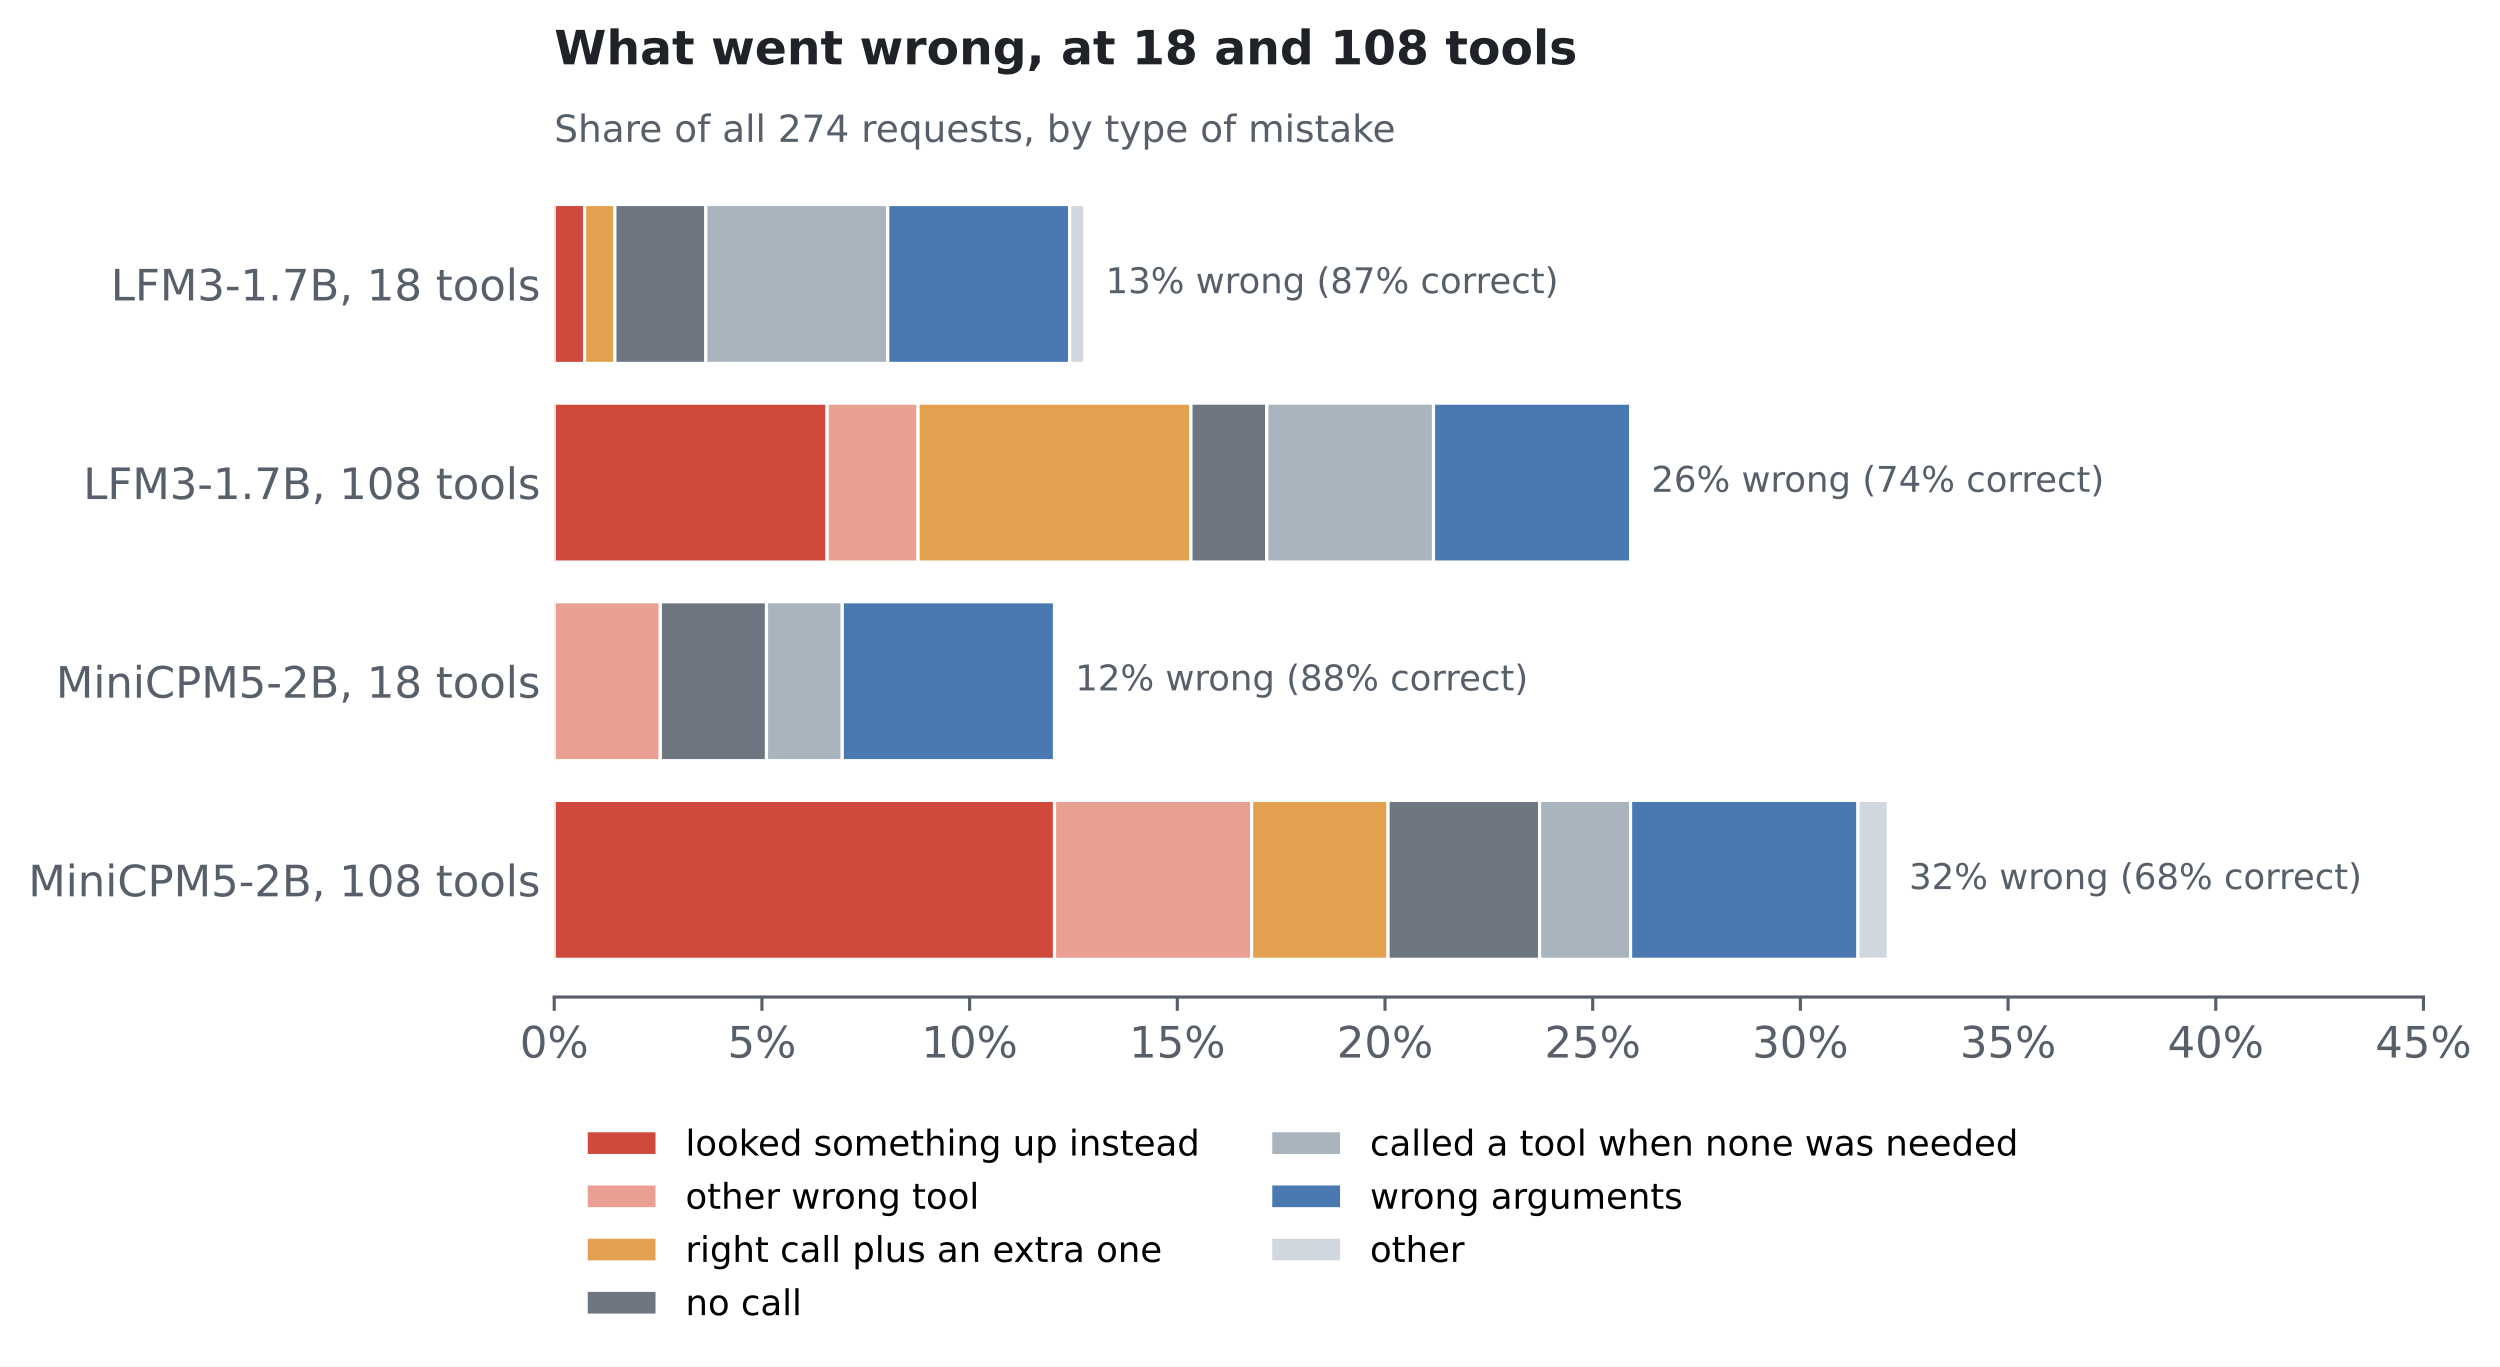
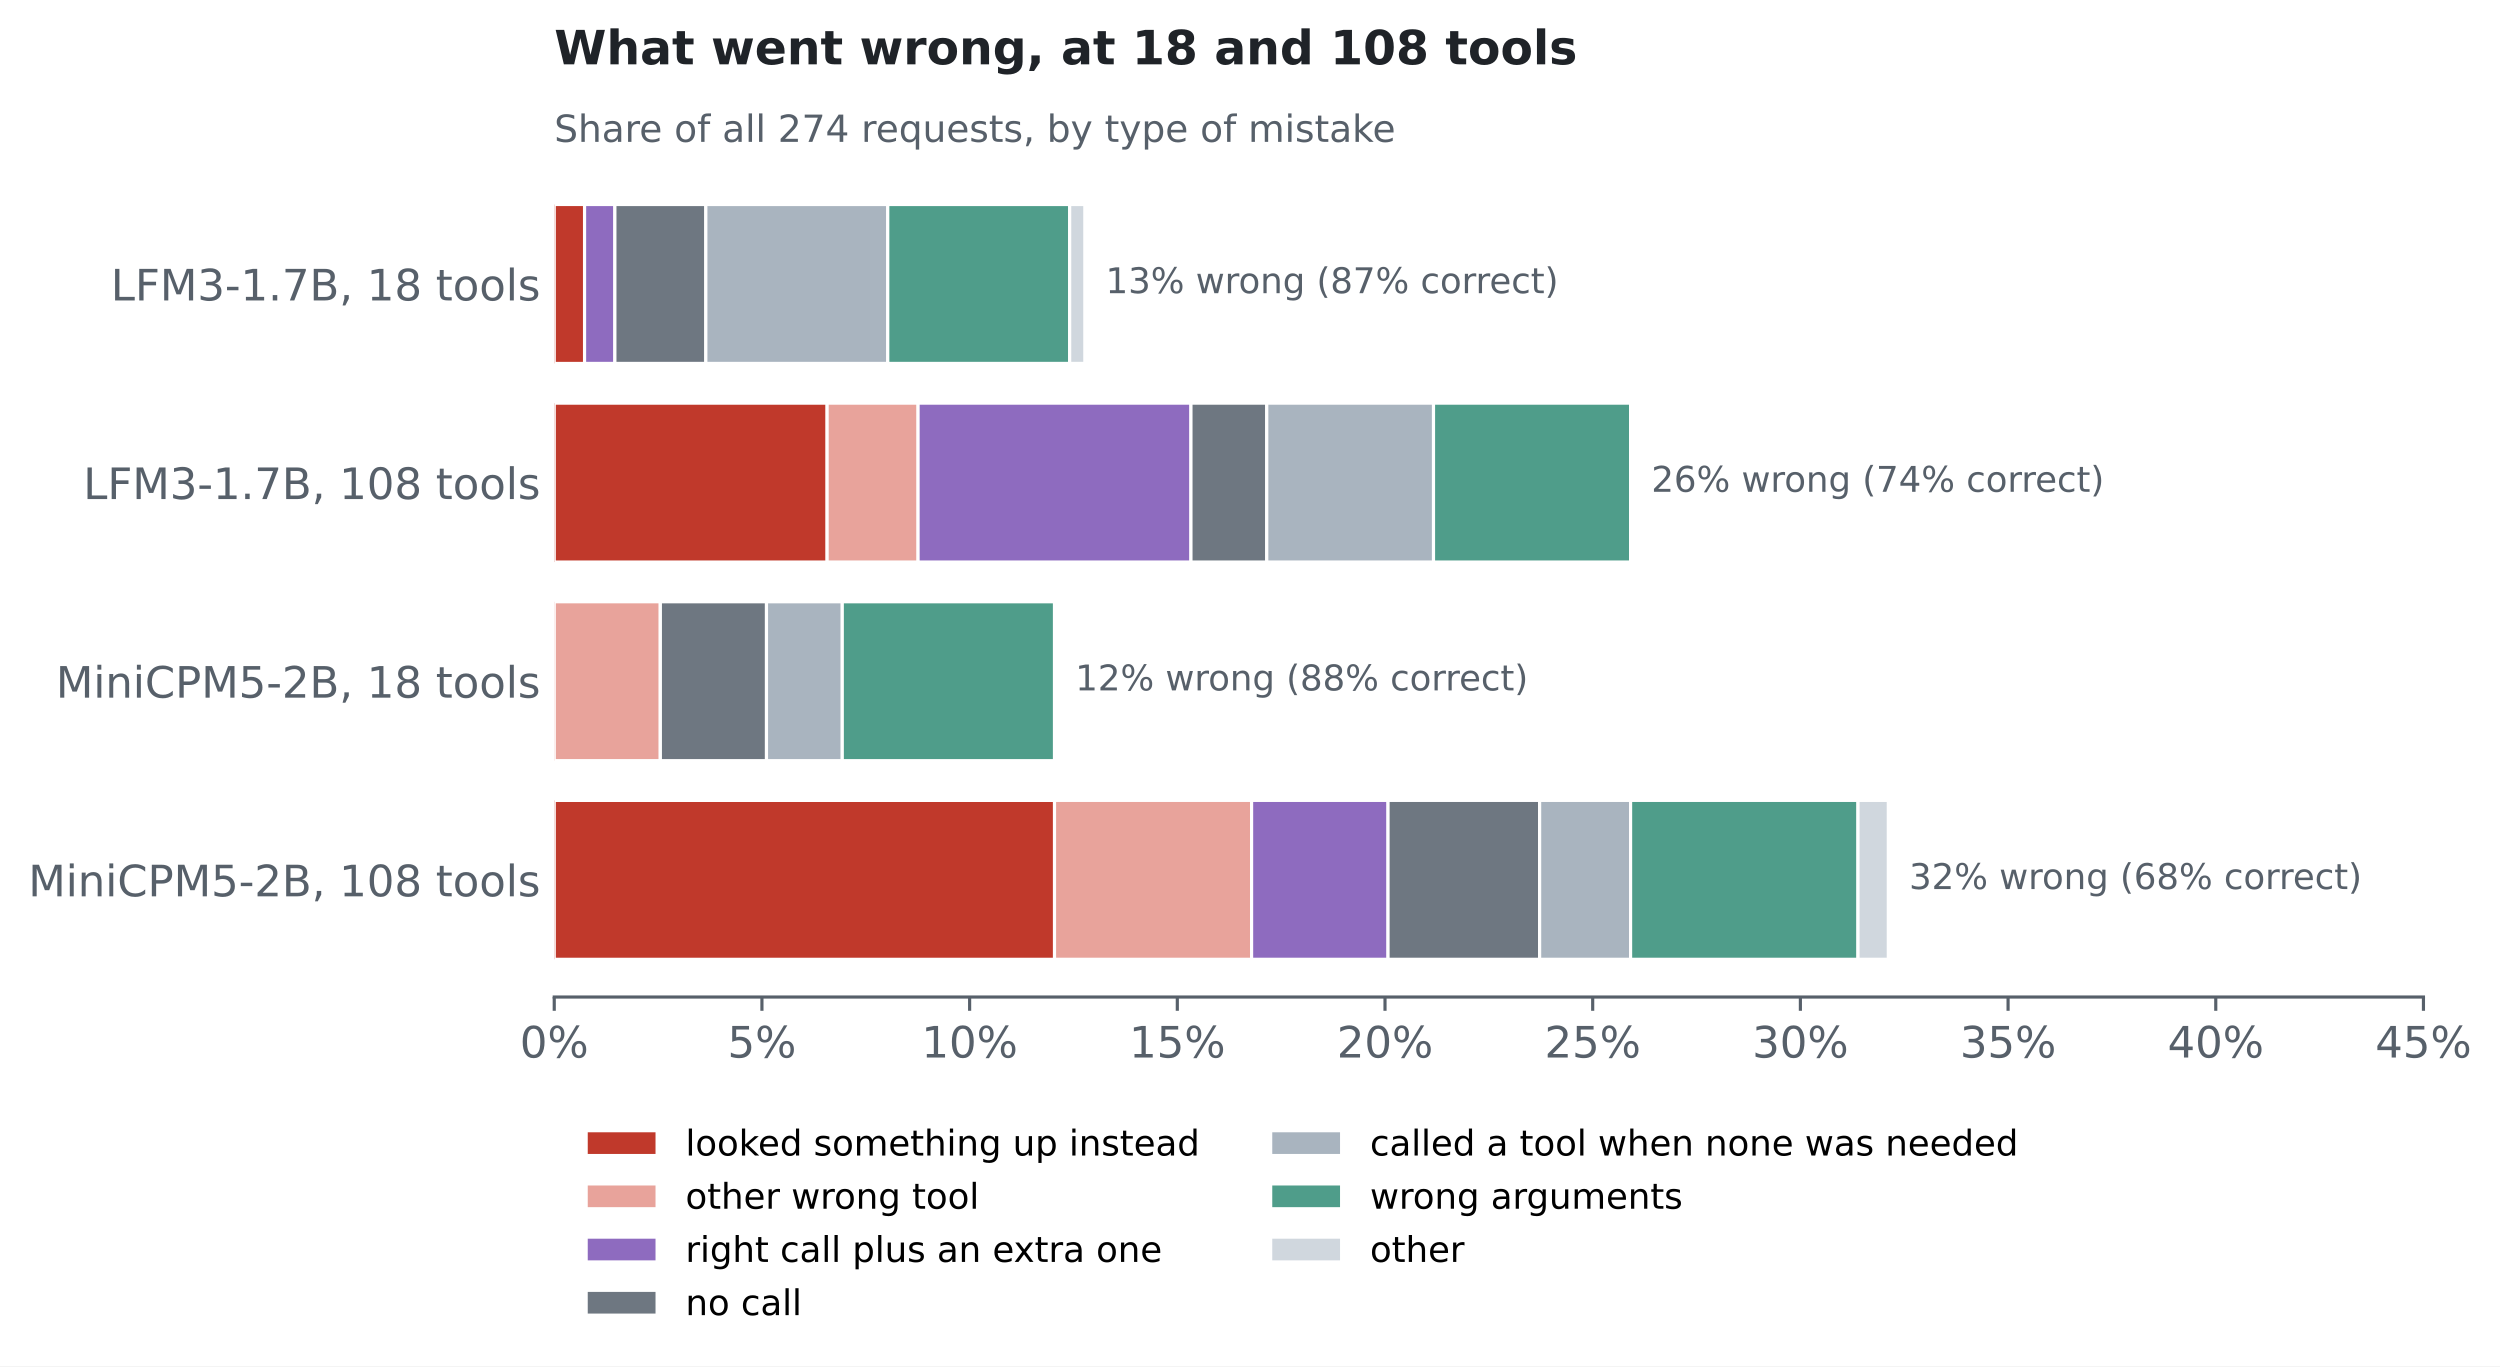
<svg xmlns="http://www.w3.org/2000/svg" xmlns:xlink="http://www.w3.org/1999/xlink" width="634.36pt" height="346.674pt" viewBox="0 0 634.36 346.674" version="1.1">
  <defs>
    <style type="text/css">*{stroke-linejoin: round; stroke-linecap: butt}</style>
  </defs>
  <g id="figure_1">
    <g id="patch_1">
      <path d="M 0 346.674  L 634.36 346.674  L 634.36 0  L 0 0  z " style="fill: #ffffff" />
    </g>
    <g id="axes_1">
      <g id="patch_2">
        <path d="M 140.636 252.99  L 614.936 252.99  L 614.936 42.318  L 140.636 42.318  z " style="fill: #ffffff" />
      </g>
      <g id="patch_3">
-         <path d="M 140.636 243.414  L 267.577 243.414  L 267.577 203.094  L 140.636 203.094  z " clip-path="url(#p91344c0ea4)" style="fill: #cf4a3c; stroke: #ffffff; stroke-width: 0.8; stroke-linejoin: miter" />
+         <path d="M 140.636 243.414  L 267.577 243.414  L 267.577 203.094  L 140.636 203.094  z " clip-path="url(#p2b0222aa79)" style="fill: #c0392b; stroke: #ffffff; stroke-width: 0.8; stroke-linejoin: miter" />
      </g>
      <g id="patch_4">
-         <path d="M 267.577 243.414  L 317.585 243.414  L 317.585 203.094  L 267.577 203.094  z " clip-path="url(#p91344c0ea4)" style="fill: #e9a093; stroke: #ffffff; stroke-width: 0.8; stroke-linejoin: miter" />
+         <path d="M 267.577 243.414  L 317.585 243.414  L 317.585 203.094  L 267.577 203.094  z " clip-path="url(#p2b0222aa79)" style="fill: #e8a39b; stroke: #ffffff; stroke-width: 0.8; stroke-linejoin: miter" />
      </g>
      <g id="patch_5">
-         <path d="M 317.585 243.414  L 352.205 243.414  L 352.205 203.094  L 317.585 203.094  z " clip-path="url(#p91344c0ea4)" style="fill: #e3a04f; stroke: #ffffff; stroke-width: 0.8; stroke-linejoin: miter" />
+         <path d="M 317.585 243.414  L 352.205 243.414  L 352.205 203.094  L 317.585 203.094  z " clip-path="url(#p2b0222aa79)" style="fill: #8e6bbf; stroke: #ffffff; stroke-width: 0.8; stroke-linejoin: miter" />
      </g>
      <g id="patch_6">
-         <path d="M 352.205 243.414  L 390.672 243.414  L 390.672 203.094  L 352.205 203.094  z " clip-path="url(#p91344c0ea4)" style="fill: #6e7781; stroke: #ffffff; stroke-width: 0.8; stroke-linejoin: miter" />
+         <path d="M 352.205 243.414  L 390.672 243.414  L 390.672 203.094  L 352.205 203.094  z " clip-path="url(#p2b0222aa79)" style="fill: #6e7781; stroke: #ffffff; stroke-width: 0.8; stroke-linejoin: miter" />
      </g>
      <g id="patch_7">
-         <path d="M 390.672 243.414  L 413.753 243.414  L 413.753 203.094  L 390.672 203.094  z " clip-path="url(#p91344c0ea4)" style="fill: #a9b4bf; stroke: #ffffff; stroke-width: 0.8; stroke-linejoin: miter" />
+         <path d="M 390.672 243.414  L 413.753 243.414  L 413.753 203.094  L 390.672 203.094  z " clip-path="url(#p2b0222aa79)" style="fill: #a9b4bf; stroke: #ffffff; stroke-width: 0.8; stroke-linejoin: miter" />
      </g>
      <g id="patch_8">
-         <path d="M 413.753 243.414  L 471.453 243.414  L 471.453 203.094  L 413.753 203.094  z " clip-path="url(#p91344c0ea4)" style="fill: #4a78b0; stroke: #ffffff; stroke-width: 0.8; stroke-linejoin: miter" />
+         <path d="M 413.753 243.414  L 471.453 243.414  L 471.453 203.094  L 413.753 203.094  z " clip-path="url(#p2b0222aa79)" style="fill: #4f9d8a; stroke: #ffffff; stroke-width: 0.8; stroke-linejoin: miter" />
      </g>
      <g id="patch_9">
-         <path d="M 471.453 243.414  L 479.147 243.414  L 479.147 203.094  L 471.453 203.094  z " clip-path="url(#p91344c0ea4)" style="fill: #d0d7de; stroke: #ffffff; stroke-width: 0.8; stroke-linejoin: miter" />
+         <path d="M 471.453 243.414  L 479.147 243.414  L 479.147 203.094  L 471.453 203.094  z " clip-path="url(#p2b0222aa79)" style="fill: #d0d7de; stroke: #ffffff; stroke-width: 0.8; stroke-linejoin: miter" />
      </g>
      <g id="patch_10">
-         <path d="M 140.636 193.014  L 140.636 193.014  L 140.636 152.694  L 140.636 152.694  z " clip-path="url(#p91344c0ea4)" style="fill: #cf4a3c; stroke: #ffffff; stroke-width: 0.8; stroke-linejoin: miter" />
+         <path d="M 140.636 193.014  L 140.636 193.014  L 140.636 152.694  L 140.636 152.694  z " clip-path="url(#p2b0222aa79)" style="fill: #c0392b; stroke: #ffffff; stroke-width: 0.8; stroke-linejoin: miter" />
      </g>
      <g id="patch_11">
-         <path d="M 140.636 193.014  L 167.563 193.014  L 167.563 152.694  L 140.636 152.694  z " clip-path="url(#p91344c0ea4)" style="fill: #e9a093; stroke: #ffffff; stroke-width: 0.8; stroke-linejoin: miter" />
+         <path d="M 140.636 193.014  L 167.563 193.014  L 167.563 152.694  L 140.636 152.694  z " clip-path="url(#p2b0222aa79)" style="fill: #e8a39b; stroke: #ffffff; stroke-width: 0.8; stroke-linejoin: miter" />
      </g>
      <g id="patch_12">
-         <path d="M 167.563 193.014  L 167.563 193.014  L 167.563 152.694  L 167.563 152.694  z " clip-path="url(#p91344c0ea4)" style="fill: #e3a04f; stroke: #ffffff; stroke-width: 0.8; stroke-linejoin: miter" />
+         <path d="M 167.563 193.014  L 167.563 193.014  L 167.563 152.694  L 167.563 152.694  z " clip-path="url(#p2b0222aa79)" style="fill: #8e6bbf; stroke: #ffffff; stroke-width: 0.8; stroke-linejoin: miter" />
      </g>
      <g id="patch_13">
-         <path d="M 167.563 193.014  L 194.49 193.014  L 194.49 152.694  L 167.563 152.694  z " clip-path="url(#p91344c0ea4)" style="fill: #6e7781; stroke: #ffffff; stroke-width: 0.8; stroke-linejoin: miter" />
+         <path d="M 167.563 193.014  L 194.49 193.014  L 194.49 152.694  L 167.563 152.694  z " clip-path="url(#p2b0222aa79)" style="fill: #6e7781; stroke: #ffffff; stroke-width: 0.8; stroke-linejoin: miter" />
      </g>
      <g id="patch_14">
-         <path d="M 194.49 193.014  L 213.723 193.014  L 213.723 152.694  L 194.49 152.694  z " clip-path="url(#p91344c0ea4)" style="fill: #a9b4bf; stroke: #ffffff; stroke-width: 0.8; stroke-linejoin: miter" />
+         <path d="M 194.49 193.014  L 213.723 193.014  L 213.723 152.694  L 194.49 152.694  z " clip-path="url(#p2b0222aa79)" style="fill: #a9b4bf; stroke: #ffffff; stroke-width: 0.8; stroke-linejoin: miter" />
      </g>
      <g id="patch_15">
-         <path d="M 213.723 193.014  L 267.577 193.014  L 267.577 152.694  L 213.723 152.694  z " clip-path="url(#p91344c0ea4)" style="fill: #4a78b0; stroke: #ffffff; stroke-width: 0.8; stroke-linejoin: miter" />
+         <path d="M 213.723 193.014  L 267.577 193.014  L 267.577 152.694  L 213.723 152.694  z " clip-path="url(#p2b0222aa79)" style="fill: #4f9d8a; stroke: #ffffff; stroke-width: 0.8; stroke-linejoin: miter" />
      </g>
      <g id="patch_16">
-         <path d="M 267.577 193.014  L 267.577 193.014  L 267.577 152.694  L 267.577 152.694  z " clip-path="url(#p91344c0ea4)" style="fill: #d0d7de; stroke: #ffffff; stroke-width: 0.8; stroke-linejoin: miter" />
+         <path d="M 267.577 193.014  L 267.577 193.014  L 267.577 152.694  L 267.577 152.694  z " clip-path="url(#p2b0222aa79)" style="fill: #d0d7de; stroke: #ffffff; stroke-width: 0.8; stroke-linejoin: miter" />
      </g>
      <g id="patch_17">
-         <path d="M 140.636 142.614  L 209.877 142.614  L 209.877 102.294  L 140.636 102.294  z " clip-path="url(#p91344c0ea4)" style="fill: #cf4a3c; stroke: #ffffff; stroke-width: 0.8; stroke-linejoin: miter" />
+         <path d="M 140.636 142.614  L 209.877 142.614  L 209.877 102.294  L 140.636 102.294  z " clip-path="url(#p2b0222aa79)" style="fill: #c0392b; stroke: #ffffff; stroke-width: 0.8; stroke-linejoin: miter" />
      </g>
      <g id="patch_18">
-         <path d="M 209.877 142.614  L 232.957 142.614  L 232.957 102.294  L 209.877 102.294  z " clip-path="url(#p91344c0ea4)" style="fill: #e9a093; stroke: #ffffff; stroke-width: 0.8; stroke-linejoin: miter" />
+         <path d="M 209.877 142.614  L 232.957 142.614  L 232.957 102.294  L 209.877 102.294  z " clip-path="url(#p2b0222aa79)" style="fill: #e8a39b; stroke: #ffffff; stroke-width: 0.8; stroke-linejoin: miter" />
      </g>
      <g id="patch_19">
-         <path d="M 232.957 142.614  L 302.198 142.614  L 302.198 102.294  L 232.957 102.294  z " clip-path="url(#p91344c0ea4)" style="fill: #e3a04f; stroke: #ffffff; stroke-width: 0.8; stroke-linejoin: miter" />
+         <path d="M 232.957 142.614  L 302.198 142.614  L 302.198 102.294  L 232.957 102.294  z " clip-path="url(#p2b0222aa79)" style="fill: #8e6bbf; stroke: #ffffff; stroke-width: 0.8; stroke-linejoin: miter" />
      </g>
      <g id="patch_20">
-         <path d="M 302.198 142.614  L 321.431 142.614  L 321.431 102.294  L 302.198 102.294  z " clip-path="url(#p91344c0ea4)" style="fill: #6e7781; stroke: #ffffff; stroke-width: 0.8; stroke-linejoin: miter" />
+         <path d="M 302.198 142.614  L 321.431 142.614  L 321.431 102.294  L 302.198 102.294  z " clip-path="url(#p2b0222aa79)" style="fill: #6e7781; stroke: #ffffff; stroke-width: 0.8; stroke-linejoin: miter" />
      </g>
      <g id="patch_21">
-         <path d="M 321.431 142.614  L 363.745 142.614  L 363.745 102.294  L 321.431 102.294  z " clip-path="url(#p91344c0ea4)" style="fill: #a9b4bf; stroke: #ffffff; stroke-width: 0.8; stroke-linejoin: miter" />
+         <path d="M 321.431 142.614  L 363.745 142.614  L 363.745 102.294  L 321.431 102.294  z " clip-path="url(#p2b0222aa79)" style="fill: #a9b4bf; stroke: #ffffff; stroke-width: 0.8; stroke-linejoin: miter" />
      </g>
      <g id="patch_22">
-         <path d="M 363.745 142.614  L 413.753 142.614  L 413.753 102.294  L 363.745 102.294  z " clip-path="url(#p91344c0ea4)" style="fill: #4a78b0; stroke: #ffffff; stroke-width: 0.8; stroke-linejoin: miter" />
+         <path d="M 363.745 142.614  L 413.753 142.614  L 413.753 102.294  L 363.745 102.294  z " clip-path="url(#p2b0222aa79)" style="fill: #4f9d8a; stroke: #ffffff; stroke-width: 0.8; stroke-linejoin: miter" />
      </g>
      <g id="patch_23">
-         <path d="M 413.753 142.614  L 413.753 142.614  L 413.753 102.294  L 413.753 102.294  z " clip-path="url(#p91344c0ea4)" style="fill: #d0d7de; stroke: #ffffff; stroke-width: 0.8; stroke-linejoin: miter" />
+         <path d="M 413.753 142.614  L 413.753 142.614  L 413.753 102.294  L 413.753 102.294  z " clip-path="url(#p2b0222aa79)" style="fill: #d0d7de; stroke: #ffffff; stroke-width: 0.8; stroke-linejoin: miter" />
      </g>
      <g id="patch_24">
-         <path d="M 140.636 92.214  L 148.329 92.214  L 148.329 51.894  L 140.636 51.894  z " clip-path="url(#p91344c0ea4)" style="fill: #cf4a3c; stroke: #ffffff; stroke-width: 0.8; stroke-linejoin: miter" />
+         <path d="M 140.636 92.214  L 148.329 92.214  L 148.329 51.894  L 140.636 51.894  z " clip-path="url(#p2b0222aa79)" style="fill: #c0392b; stroke: #ffffff; stroke-width: 0.8; stroke-linejoin: miter" />
      </g>
      <g id="patch_25">
-         <path d="M 148.329 92.214  L 148.329 92.214  L 148.329 51.894  L 148.329 51.894  z " clip-path="url(#p91344c0ea4)" style="fill: #e9a093; stroke: #ffffff; stroke-width: 0.8; stroke-linejoin: miter" />
+         <path d="M 148.329 92.214  L 148.329 92.214  L 148.329 51.894  L 148.329 51.894  z " clip-path="url(#p2b0222aa79)" style="fill: #e8a39b; stroke: #ffffff; stroke-width: 0.8; stroke-linejoin: miter" />
      </g>
      <g id="patch_26">
-         <path d="M 148.329 92.214  L 156.023 92.214  L 156.023 51.894  L 148.329 51.894  z " clip-path="url(#p91344c0ea4)" style="fill: #e3a04f; stroke: #ffffff; stroke-width: 0.8; stroke-linejoin: miter" />
+         <path d="M 148.329 92.214  L 156.023 92.214  L 156.023 51.894  L 148.329 51.894  z " clip-path="url(#p2b0222aa79)" style="fill: #8e6bbf; stroke: #ffffff; stroke-width: 0.8; stroke-linejoin: miter" />
      </g>
      <g id="patch_27">
-         <path d="M 156.023 92.214  L 179.103 92.214  L 179.103 51.894  L 156.023 51.894  z " clip-path="url(#p91344c0ea4)" style="fill: #6e7781; stroke: #ffffff; stroke-width: 0.8; stroke-linejoin: miter" />
+         <path d="M 156.023 92.214  L 179.103 92.214  L 179.103 51.894  L 156.023 51.894  z " clip-path="url(#p2b0222aa79)" style="fill: #6e7781; stroke: #ffffff; stroke-width: 0.8; stroke-linejoin: miter" />
      </g>
      <g id="patch_28">
-         <path d="M 179.103 92.214  L 225.264 92.214  L 225.264 51.894  L 179.103 51.894  z " clip-path="url(#p91344c0ea4)" style="fill: #a9b4bf; stroke: #ffffff; stroke-width: 0.8; stroke-linejoin: miter" />
+         <path d="M 179.103 92.214  L 225.264 92.214  L 225.264 51.894  L 179.103 51.894  z " clip-path="url(#p2b0222aa79)" style="fill: #a9b4bf; stroke: #ffffff; stroke-width: 0.8; stroke-linejoin: miter" />
      </g>
      <g id="patch_29">
-         <path d="M 225.264 92.214  L 271.424 92.214  L 271.424 51.894  L 225.264 51.894  z " clip-path="url(#p91344c0ea4)" style="fill: #4a78b0; stroke: #ffffff; stroke-width: 0.8; stroke-linejoin: miter" />
+         <path d="M 225.264 92.214  L 271.424 92.214  L 271.424 51.894  L 225.264 51.894  z " clip-path="url(#p2b0222aa79)" style="fill: #4f9d8a; stroke: #ffffff; stroke-width: 0.8; stroke-linejoin: miter" />
      </g>
      <g id="patch_30">
-         <path d="M 271.424 92.214  L 275.271 92.214  L 275.271 51.894  L 271.424 51.894  z " clip-path="url(#p91344c0ea4)" style="fill: #d0d7de; stroke: #ffffff; stroke-width: 0.8; stroke-linejoin: miter" />
+         <path d="M 271.424 92.214  L 275.271 92.214  L 275.271 51.894  L 271.424 51.894  z " clip-path="url(#p2b0222aa79)" style="fill: #d0d7de; stroke: #ffffff; stroke-width: 0.8; stroke-linejoin: miter" />
      </g>
      <g id="matplotlib.axis_1">
        <g id="xtick_1">
          <g id="line2d_1">
            <defs>
-               <path id="m6e72e32da3" d="M 0 0  L 0 3.5  " style="stroke: #57606a; stroke-width: 0.8" />
+               <path id="me0376bd6dc" d="M 0 0  L 0 3.5  " style="stroke: #57606a; stroke-width: 0.8" />
            </defs>
            <g>
-               <use xlink:href="#m6e72e32da3" x="140.636" y="252.99" style="fill: #57606a; stroke: #57606a; stroke-width: 0.8" />
+               <use xlink:href="#me0376bd6dc" x="140.636" y="252.99" style="fill: #57606a; stroke: #57606a; stroke-width: 0.8" />
            </g>
          </g>
          <g id="text_1">
            <text style="font-size: 11px; font-family: 'DejaVu Sans', 'Bitstream Vera Sans', 'Computer Modern Sans Serif', 'Lucida Grande', 'Verdana', 'Geneva', 'Lucid', 'Arial', 'Helvetica', 'Avant Garde', sans-serif; text-anchor: middle; fill: #57606a" x="140.636" y="268.348" transform="rotate(-0 140.6358 268.3475)">0%</text>
          </g>
        </g>
        <g id="xtick_2">
          <g id="line2d_2">
            <g>
-               <use xlink:href="#m6e72e32da3" x="193.336" y="252.99" style="fill: #57606a; stroke: #57606a; stroke-width: 0.8" />
+               <use xlink:href="#me0376bd6dc" x="193.336" y="252.99" style="fill: #57606a; stroke: #57606a; stroke-width: 0.8" />
            </g>
          </g>
          <g id="text_2">
            <text style="font-size: 11px; font-family: 'DejaVu Sans', 'Bitstream Vera Sans', 'Computer Modern Sans Serif', 'Lucida Grande', 'Verdana', 'Geneva', 'Lucid', 'Arial', 'Helvetica', 'Avant Garde', sans-serif; text-anchor: middle; fill: #57606a" x="193.336" y="268.348" transform="rotate(-0 193.3358 268.3475)">5%</text>
          </g>
        </g>
        <g id="xtick_3">
          <g id="line2d_3">
            <g>
-               <use xlink:href="#m6e72e32da3" x="246.036" y="252.99" style="fill: #57606a; stroke: #57606a; stroke-width: 0.8" />
+               <use xlink:href="#me0376bd6dc" x="246.036" y="252.99" style="fill: #57606a; stroke: #57606a; stroke-width: 0.8" />
            </g>
          </g>
          <g id="text_3">
            <text style="font-size: 11px; font-family: 'DejaVu Sans', 'Bitstream Vera Sans', 'Computer Modern Sans Serif', 'Lucida Grande', 'Verdana', 'Geneva', 'Lucid', 'Arial', 'Helvetica', 'Avant Garde', sans-serif; text-anchor: middle; fill: #57606a" x="246.036" y="268.348" transform="rotate(-0 246.0358 268.3475)">10%</text>
          </g>
        </g>
        <g id="xtick_4">
          <g id="line2d_4">
            <g>
-               <use xlink:href="#m6e72e32da3" x="298.736" y="252.99" style="fill: #57606a; stroke: #57606a; stroke-width: 0.8" />
+               <use xlink:href="#me0376bd6dc" x="298.736" y="252.99" style="fill: #57606a; stroke: #57606a; stroke-width: 0.8" />
            </g>
          </g>
          <g id="text_4">
            <text style="font-size: 11px; font-family: 'DejaVu Sans', 'Bitstream Vera Sans', 'Computer Modern Sans Serif', 'Lucida Grande', 'Verdana', 'Geneva', 'Lucid', 'Arial', 'Helvetica', 'Avant Garde', sans-serif; text-anchor: middle; fill: #57606a" x="298.736" y="268.348" transform="rotate(-0 298.7358 268.3475)">15%</text>
          </g>
        </g>
        <g id="xtick_5">
          <g id="line2d_5">
            <g>
-               <use xlink:href="#m6e72e32da3" x="351.436" y="252.99" style="fill: #57606a; stroke: #57606a; stroke-width: 0.8" />
+               <use xlink:href="#me0376bd6dc" x="351.436" y="252.99" style="fill: #57606a; stroke: #57606a; stroke-width: 0.8" />
            </g>
          </g>
          <g id="text_5">
            <text style="font-size: 11px; font-family: 'DejaVu Sans', 'Bitstream Vera Sans', 'Computer Modern Sans Serif', 'Lucida Grande', 'Verdana', 'Geneva', 'Lucid', 'Arial', 'Helvetica', 'Avant Garde', sans-serif; text-anchor: middle; fill: #57606a" x="351.436" y="268.348" transform="rotate(-0 351.4358 268.3475)">20%</text>
          </g>
        </g>
        <g id="xtick_6">
          <g id="line2d_6">
            <g>
-               <use xlink:href="#m6e72e32da3" x="404.136" y="252.99" style="fill: #57606a; stroke: #57606a; stroke-width: 0.8" />
+               <use xlink:href="#me0376bd6dc" x="404.136" y="252.99" style="fill: #57606a; stroke: #57606a; stroke-width: 0.8" />
            </g>
          </g>
          <g id="text_6">
            <text style="font-size: 11px; font-family: 'DejaVu Sans', 'Bitstream Vera Sans', 'Computer Modern Sans Serif', 'Lucida Grande', 'Verdana', 'Geneva', 'Lucid', 'Arial', 'Helvetica', 'Avant Garde', sans-serif; text-anchor: middle; fill: #57606a" x="404.136" y="268.348" transform="rotate(-0 404.1358 268.3475)">25%</text>
          </g>
        </g>
        <g id="xtick_7">
          <g id="line2d_7">
            <g>
-               <use xlink:href="#m6e72e32da3" x="456.836" y="252.99" style="fill: #57606a; stroke: #57606a; stroke-width: 0.8" />
+               <use xlink:href="#me0376bd6dc" x="456.836" y="252.99" style="fill: #57606a; stroke: #57606a; stroke-width: 0.8" />
            </g>
          </g>
          <g id="text_7">
            <text style="font-size: 11px; font-family: 'DejaVu Sans', 'Bitstream Vera Sans', 'Computer Modern Sans Serif', 'Lucida Grande', 'Verdana', 'Geneva', 'Lucid', 'Arial', 'Helvetica', 'Avant Garde', sans-serif; text-anchor: middle; fill: #57606a" x="456.836" y="268.348" transform="rotate(-0 456.8358 268.3475)">30%</text>
          </g>
        </g>
        <g id="xtick_8">
          <g id="line2d_8">
            <g>
-               <use xlink:href="#m6e72e32da3" x="509.536" y="252.99" style="fill: #57606a; stroke: #57606a; stroke-width: 0.8" />
+               <use xlink:href="#me0376bd6dc" x="509.536" y="252.99" style="fill: #57606a; stroke: #57606a; stroke-width: 0.8" />
            </g>
          </g>
          <g id="text_8">
            <text style="font-size: 11px; font-family: 'DejaVu Sans', 'Bitstream Vera Sans', 'Computer Modern Sans Serif', 'Lucida Grande', 'Verdana', 'Geneva', 'Lucid', 'Arial', 'Helvetica', 'Avant Garde', sans-serif; text-anchor: middle; fill: #57606a" x="509.536" y="268.348" transform="rotate(-0 509.5358 268.3475)">35%</text>
          </g>
        </g>
        <g id="xtick_9">
          <g id="line2d_9">
            <g>
-               <use xlink:href="#m6e72e32da3" x="562.236" y="252.99" style="fill: #57606a; stroke: #57606a; stroke-width: 0.8" />
+               <use xlink:href="#me0376bd6dc" x="562.236" y="252.99" style="fill: #57606a; stroke: #57606a; stroke-width: 0.8" />
            </g>
          </g>
          <g id="text_9">
            <text style="font-size: 11px; font-family: 'DejaVu Sans', 'Bitstream Vera Sans', 'Computer Modern Sans Serif', 'Lucida Grande', 'Verdana', 'Geneva', 'Lucid', 'Arial', 'Helvetica', 'Avant Garde', sans-serif; text-anchor: middle; fill: #57606a" x="562.236" y="268.348" transform="rotate(-0 562.2358 268.3475)">40%</text>
          </g>
        </g>
        <g id="xtick_10">
          <g id="line2d_10">
            <g>
-               <use xlink:href="#m6e72e32da3" x="614.936" y="252.99" style="fill: #57606a; stroke: #57606a; stroke-width: 0.8" />
+               <use xlink:href="#me0376bd6dc" x="614.936" y="252.99" style="fill: #57606a; stroke: #57606a; stroke-width: 0.8" />
            </g>
          </g>
          <g id="text_10">
            <text style="font-size: 11px; font-family: 'DejaVu Sans', 'Bitstream Vera Sans', 'Computer Modern Sans Serif', 'Lucida Grande', 'Verdana', 'Geneva', 'Lucid', 'Arial', 'Helvetica', 'Avant Garde', sans-serif; text-anchor: middle; fill: #57606a" x="614.936" y="268.348" transform="rotate(-0 614.9358 268.3475)">45%</text>
          </g>
        </g>
      </g>
      <g id="matplotlib.axis_2">
        <g id="ytick_1">
          <g id="line2d_11" />
          <g id="text_11">
            <text style="font-size: 11px; font-family: 'DejaVu Sans', 'Bitstream Vera Sans', 'Computer Modern Sans Serif', 'Lucida Grande', 'Verdana', 'Geneva', 'Lucid', 'Arial', 'Helvetica', 'Avant Garde', sans-serif; text-anchor: end; fill: #57606a" x="137.136" y="227.433" transform="rotate(-0 137.1358 227.4333)">MiniCPM5-2B, 108 tools</text>
          </g>
        </g>
        <g id="ytick_2">
          <g id="line2d_12" />
          <g id="text_12">
            <text style="font-size: 11px; font-family: 'DejaVu Sans', 'Bitstream Vera Sans', 'Computer Modern Sans Serif', 'Lucida Grande', 'Verdana', 'Geneva', 'Lucid', 'Arial', 'Helvetica', 'Avant Garde', sans-serif; text-anchor: end; fill: #57606a" x="137.136" y="177.033" transform="rotate(-0 137.1358 177.0333)">MiniCPM5-2B, 18 tools</text>
          </g>
        </g>
        <g id="ytick_3">
          <g id="line2d_13" />
          <g id="text_13">
            <text style="font-size: 11px; font-family: 'DejaVu Sans', 'Bitstream Vera Sans', 'Computer Modern Sans Serif', 'Lucida Grande', 'Verdana', 'Geneva', 'Lucid', 'Arial', 'Helvetica', 'Avant Garde', sans-serif; text-anchor: end; fill: #57606a" x="137.136" y="126.633" transform="rotate(-0 137.1358 126.6333)">LFM3-1.7B, 108 tools</text>
          </g>
        </g>
        <g id="ytick_4">
          <g id="line2d_14" />
          <g id="text_14">
            <text style="font-size: 11px; font-family: 'DejaVu Sans', 'Bitstream Vera Sans', 'Computer Modern Sans Serif', 'Lucida Grande', 'Verdana', 'Geneva', 'Lucid', 'Arial', 'Helvetica', 'Avant Garde', sans-serif; text-anchor: end; fill: #57606a" x="137.136" y="76.233" transform="rotate(-0 137.1358 76.23327)">LFM3-1.7B, 18 tools</text>
          </g>
        </g>
      </g>
      <g id="patch_31">
        <path d="M 140.636 252.99  L 614.936 252.99  " style="fill: none; stroke: #57606a; stroke-width: 0.8; stroke-linejoin: miter; stroke-linecap: square" />
      </g>
      <g id="text_15">
        <text style="font-size: 9px; font-family: 'DejaVu Sans', 'Bitstream Vera Sans', 'Computer Modern Sans Serif', 'Lucida Grande', 'Verdana', 'Geneva', 'Lucid', 'Arial', 'Helvetica', 'Avant Garde', sans-serif; text-anchor: start; fill: #57606a" x="484.417" y="225.592" transform="rotate(-0 484.4167 225.592)">32% wrong (68% correct)</text>
      </g>
      <g id="text_16">
        <text style="font-size: 9px; font-family: 'DejaVu Sans', 'Bitstream Vera Sans', 'Computer Modern Sans Serif', 'Lucida Grande', 'Verdana', 'Geneva', 'Lucid', 'Arial', 'Helvetica', 'Avant Garde', sans-serif; text-anchor: start; fill: #57606a" x="272.847" y="175.192" transform="rotate(-0 272.8474 175.192)">12% wrong (88% correct)</text>
      </g>
      <g id="text_17">
        <text style="font-size: 9px; font-family: 'DejaVu Sans', 'Bitstream Vera Sans', 'Computer Modern Sans Serif', 'Lucida Grande', 'Verdana', 'Geneva', 'Lucid', 'Arial', 'Helvetica', 'Avant Garde', sans-serif; text-anchor: start; fill: #57606a" x="419.023" y="124.792" transform="rotate(-0 419.0226 124.792)">26% wrong (74% correct)</text>
      </g>
      <g id="text_18">
        <text style="font-size: 9px; font-family: 'DejaVu Sans', 'Bitstream Vera Sans', 'Computer Modern Sans Serif', 'Lucida Grande', 'Verdana', 'Geneva', 'Lucid', 'Arial', 'Helvetica', 'Avant Garde', sans-serif; text-anchor: start; fill: #57606a" x="280.541" y="74.392" transform="rotate(-0 280.5408 74.39202)">13% wrong (87% correct)</text>
      </g>
      <g id="text_19">
        <text style="font-size: 9.5px; font-family: 'DejaVu Sans', 'Bitstream Vera Sans', 'Computer Modern Sans Serif', 'Lucida Grande', 'Verdana', 'Geneva', 'Lucid', 'Arial', 'Helvetica', 'Avant Garde', sans-serif; text-anchor: start; fill: #57606a" x="140.636" y="35.998" transform="rotate(-0 140.6358 35.99797)">Share of all 274 requests, by type of mistake</text>
      </g>
      <g id="text_20">
        <text style="font-weight: 700; font-size: 12px; font-family: 'DejaVu Sans', 'Bitstream Vera Sans', 'Computer Modern Sans Serif', 'Lucida Grande', 'Verdana', 'Geneva', 'Lucid', 'Arial', 'Helvetica', 'Avant Garde', sans-serif; text-anchor: start; fill: #1f2328" x="140.636" y="16.318" transform="rotate(-0 140.6358 16.31812)">What went wrong, at 18 and 108 tools</text>
      </g>
      <g id="legend_1">
        <g id="patch_32">
-           <path d="M 148.736 293.209  L 166.736 293.209  L 166.736 286.909  L 148.736 286.909  z " style="fill: #cf4a3c; stroke: #ffffff; stroke-width: 0.8; stroke-linejoin: miter" />
+           <path d="M 148.736 293.209  L 166.736 293.209  L 166.736 286.909  L 148.736 286.909  z " style="fill: #c0392b; stroke: #ffffff; stroke-width: 0.8; stroke-linejoin: miter" />
        </g>
        <g id="text_21">
          <text style="font-size: 9px; font-family: 'DejaVu Sans', 'Bitstream Vera Sans', 'Computer Modern Sans Serif', 'Lucida Grande', 'Verdana', 'Geneva', 'Lucid', 'Arial', 'Helvetica', 'Avant Garde', sans-serif; text-anchor: start" x="173.936" y="293.209" transform="rotate(-0 173.9358 293.2094)">looked something up instead</text>
        </g>
        <g id="patch_33">
-           <path d="M 148.736 306.71  L 166.736 306.71  L 166.736 300.41  L 148.736 300.41  z " style="fill: #e9a093; stroke: #ffffff; stroke-width: 0.8; stroke-linejoin: miter" />
+           <path d="M 148.736 306.71  L 166.736 306.71  L 166.736 300.41  L 148.736 300.41  z " style="fill: #e8a39b; stroke: #ffffff; stroke-width: 0.8; stroke-linejoin: miter" />
        </g>
        <g id="text_22">
          <text style="font-size: 9px; font-family: 'DejaVu Sans', 'Bitstream Vera Sans', 'Computer Modern Sans Serif', 'Lucida Grande', 'Verdana', 'Geneva', 'Lucid', 'Arial', 'Helvetica', 'Avant Garde', sans-serif; text-anchor: start" x="173.936" y="306.71" transform="rotate(-0 173.9358 306.7101)">other wrong tool</text>
        </g>
        <g id="patch_34">
-           <path d="M 148.736 320.211  L 166.736 320.211  L 166.736 313.911  L 148.736 313.911  z " style="fill: #e3a04f; stroke: #ffffff; stroke-width: 0.8; stroke-linejoin: miter" />
+           <path d="M 148.736 320.211  L 166.736 320.211  L 166.736 313.911  L 148.736 313.911  z " style="fill: #8e6bbf; stroke: #ffffff; stroke-width: 0.8; stroke-linejoin: miter" />
        </g>
        <g id="text_23">
          <text style="font-size: 9px; font-family: 'DejaVu Sans', 'Bitstream Vera Sans', 'Computer Modern Sans Serif', 'Lucida Grande', 'Verdana', 'Geneva', 'Lucid', 'Arial', 'Helvetica', 'Avant Garde', sans-serif; text-anchor: start" x="173.936" y="320.211" transform="rotate(-0 173.9358 320.2108)">right call plus an extra one</text>
        </g>
        <g id="patch_35">
          <path d="M 148.736 333.711  L 166.736 333.711  L 166.736 327.411  L 148.736 327.411  z " style="fill: #6e7781; stroke: #ffffff; stroke-width: 0.8; stroke-linejoin: miter" />
        </g>
        <g id="text_24">
          <text style="font-size: 9px; font-family: 'DejaVu Sans', 'Bitstream Vera Sans', 'Computer Modern Sans Serif', 'Lucida Grande', 'Verdana', 'Geneva', 'Lucid', 'Arial', 'Helvetica', 'Avant Garde', sans-serif; text-anchor: start" x="173.936" y="333.711" transform="rotate(-0 173.9358 333.7115)">no call</text>
        </g>
        <g id="patch_36">
          <path d="M 322.427 293.209  L 340.427 293.209  L 340.427 286.909  L 322.427 286.909  z " style="fill: #a9b4bf; stroke: #ffffff; stroke-width: 0.8; stroke-linejoin: miter" />
        </g>
        <g id="text_25">
          <text style="font-size: 9px; font-family: 'DejaVu Sans', 'Bitstream Vera Sans', 'Computer Modern Sans Serif', 'Lucida Grande', 'Verdana', 'Geneva', 'Lucid', 'Arial', 'Helvetica', 'Avant Garde', sans-serif; text-anchor: start" x="347.627" y="293.209" transform="rotate(-0 347.6273 293.2094)">called a tool when none was needed</text>
        </g>
        <g id="patch_37">
-           <path d="M 322.427 306.71  L 340.427 306.71  L 340.427 300.41  L 322.427 300.41  z " style="fill: #4a78b0; stroke: #ffffff; stroke-width: 0.8; stroke-linejoin: miter" />
+           <path d="M 322.427 306.71  L 340.427 306.71  L 340.427 300.41  L 322.427 300.41  z " style="fill: #4f9d8a; stroke: #ffffff; stroke-width: 0.8; stroke-linejoin: miter" />
        </g>
        <g id="text_26">
          <text style="font-size: 9px; font-family: 'DejaVu Sans', 'Bitstream Vera Sans', 'Computer Modern Sans Serif', 'Lucida Grande', 'Verdana', 'Geneva', 'Lucid', 'Arial', 'Helvetica', 'Avant Garde', sans-serif; text-anchor: start" x="347.627" y="306.71" transform="rotate(-0 347.6273 306.7101)">wrong arguments</text>
        </g>
        <g id="patch_38">
          <path d="M 322.427 320.211  L 340.427 320.211  L 340.427 313.911  L 322.427 313.911  z " style="fill: #d0d7de; stroke: #ffffff; stroke-width: 0.8; stroke-linejoin: miter" />
        </g>
        <g id="text_27">
          <text style="font-size: 9px; font-family: 'DejaVu Sans', 'Bitstream Vera Sans', 'Computer Modern Sans Serif', 'Lucida Grande', 'Verdana', 'Geneva', 'Lucid', 'Arial', 'Helvetica', 'Avant Garde', sans-serif; text-anchor: start" x="347.627" y="320.211" transform="rotate(-0 347.6273 320.2108)">other</text>
        </g>
      </g>
    </g>
  </g>
  <defs>
-     <clipPath id="p91344c0ea4">
+     <clipPath id="p2b0222aa79">
      <rect x="140.636" y="42.318" width="474.3" height="210.672" />
    </clipPath>
  </defs>
</svg>
